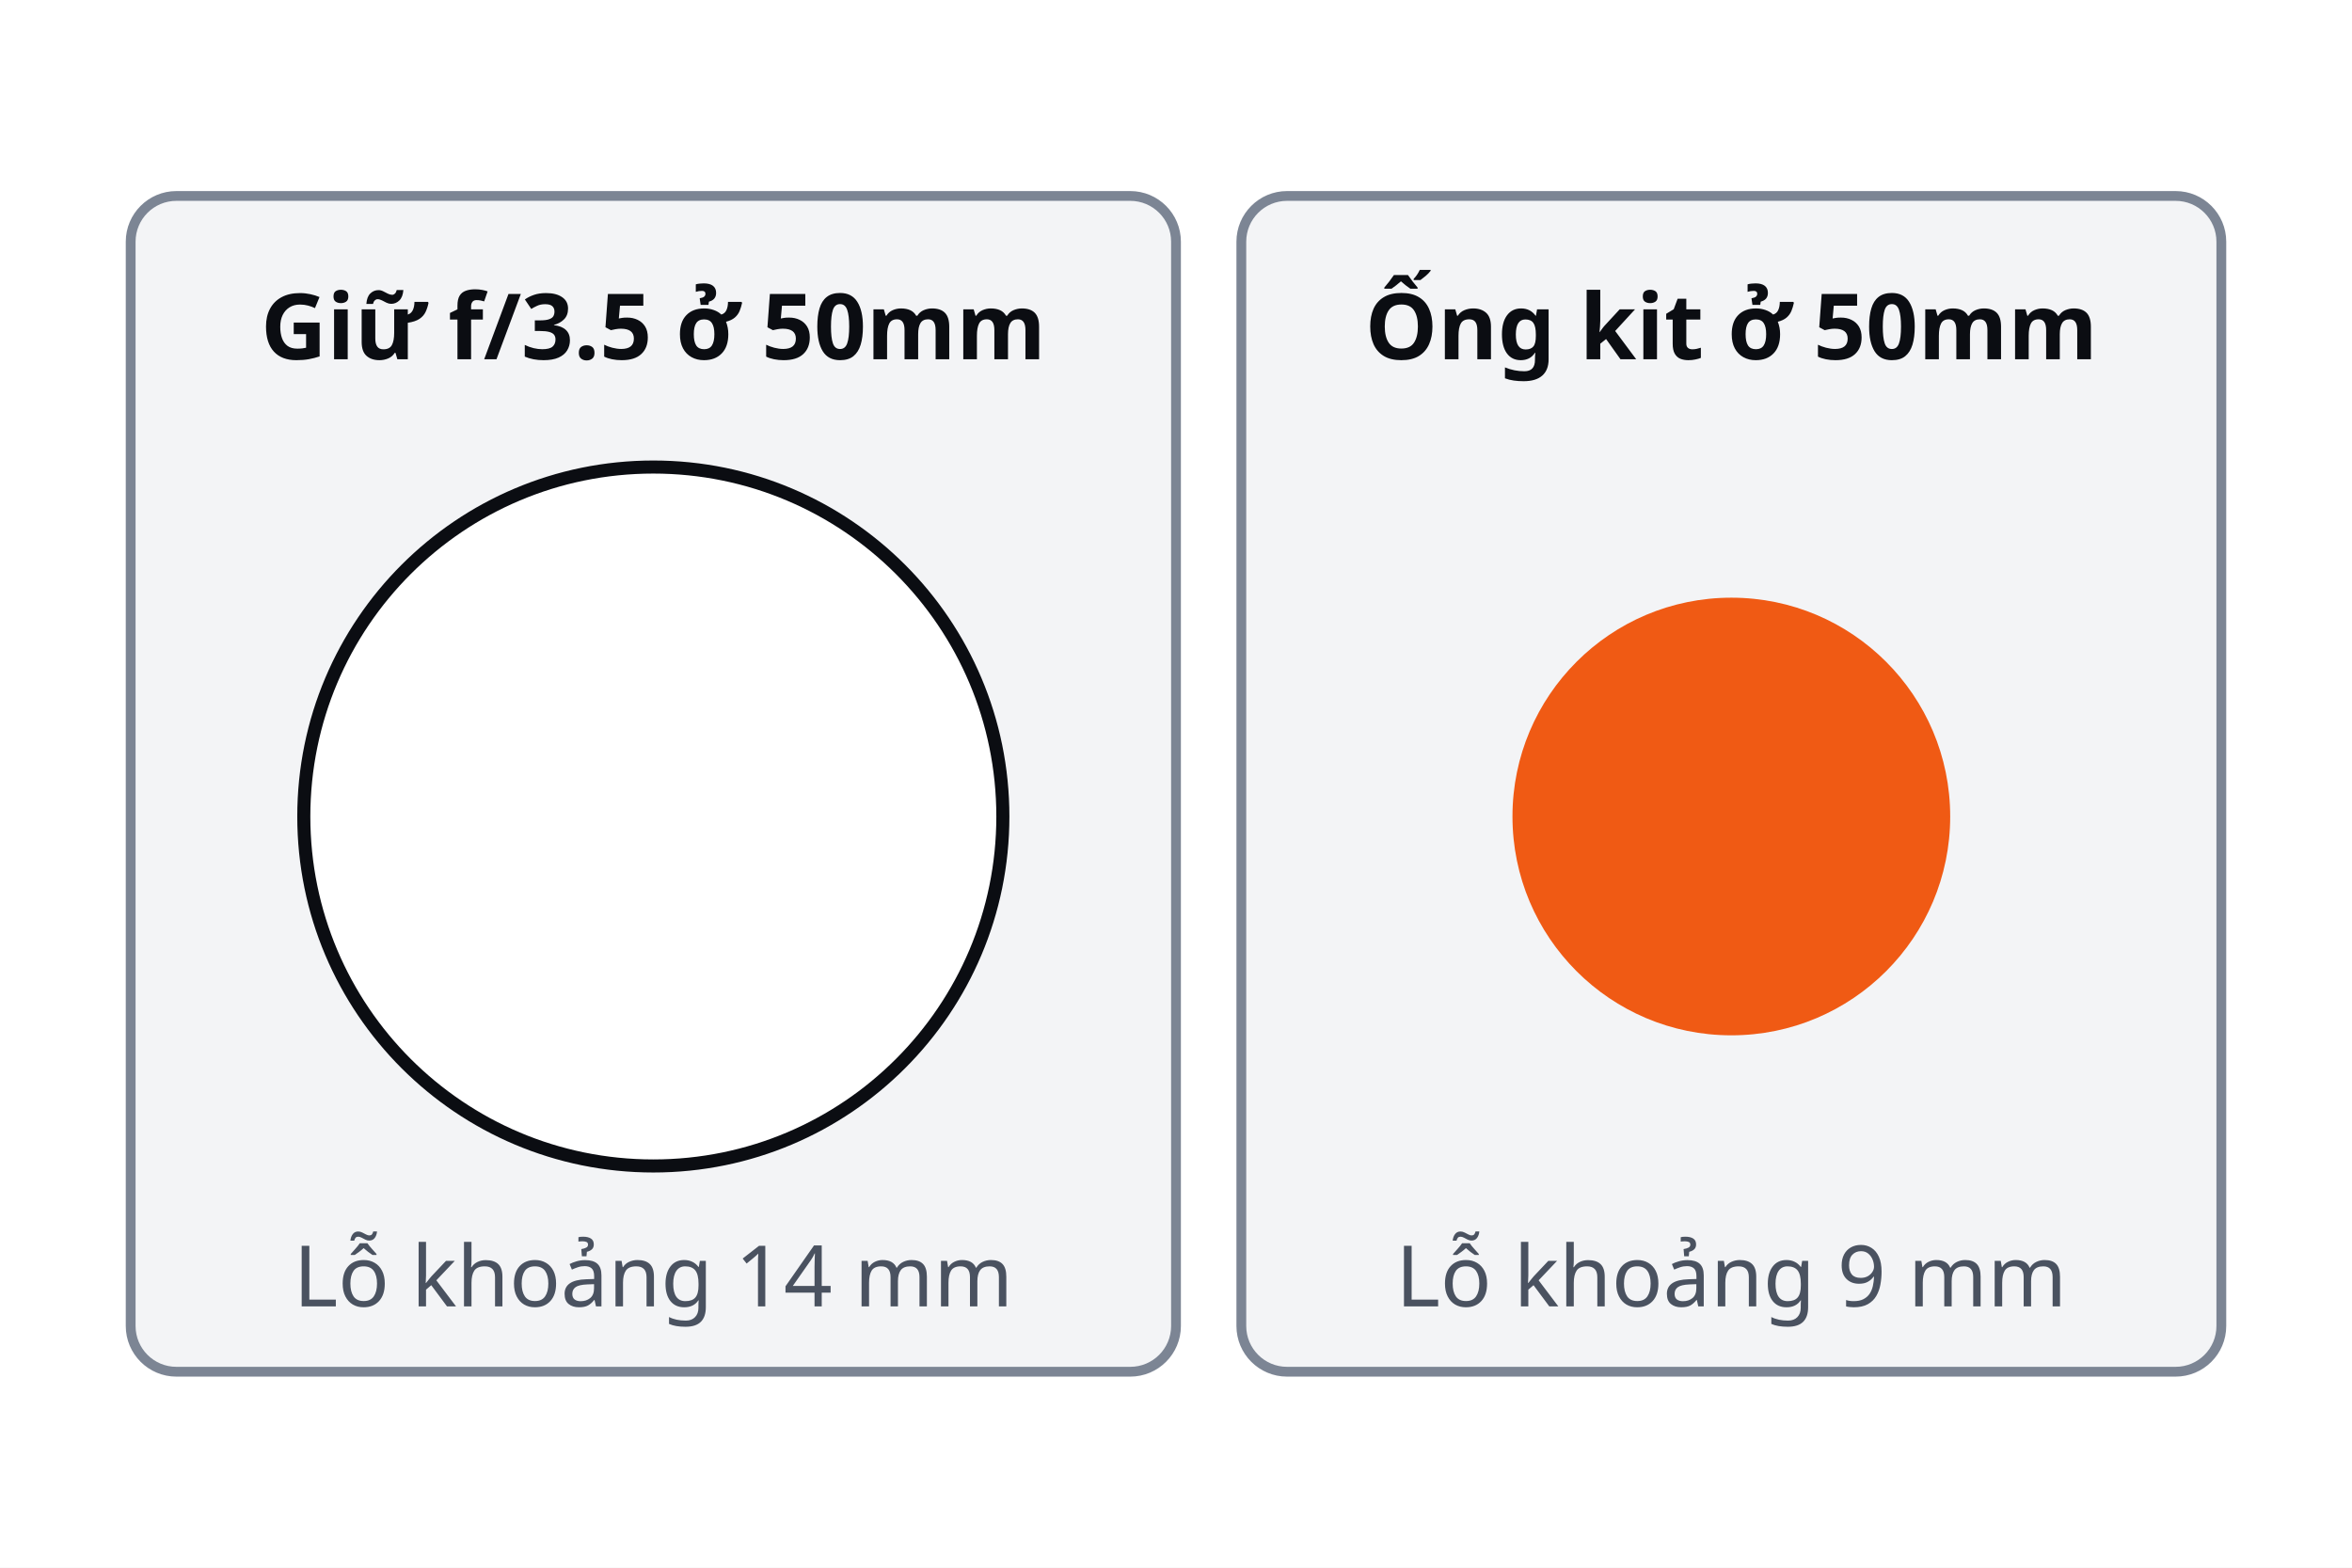
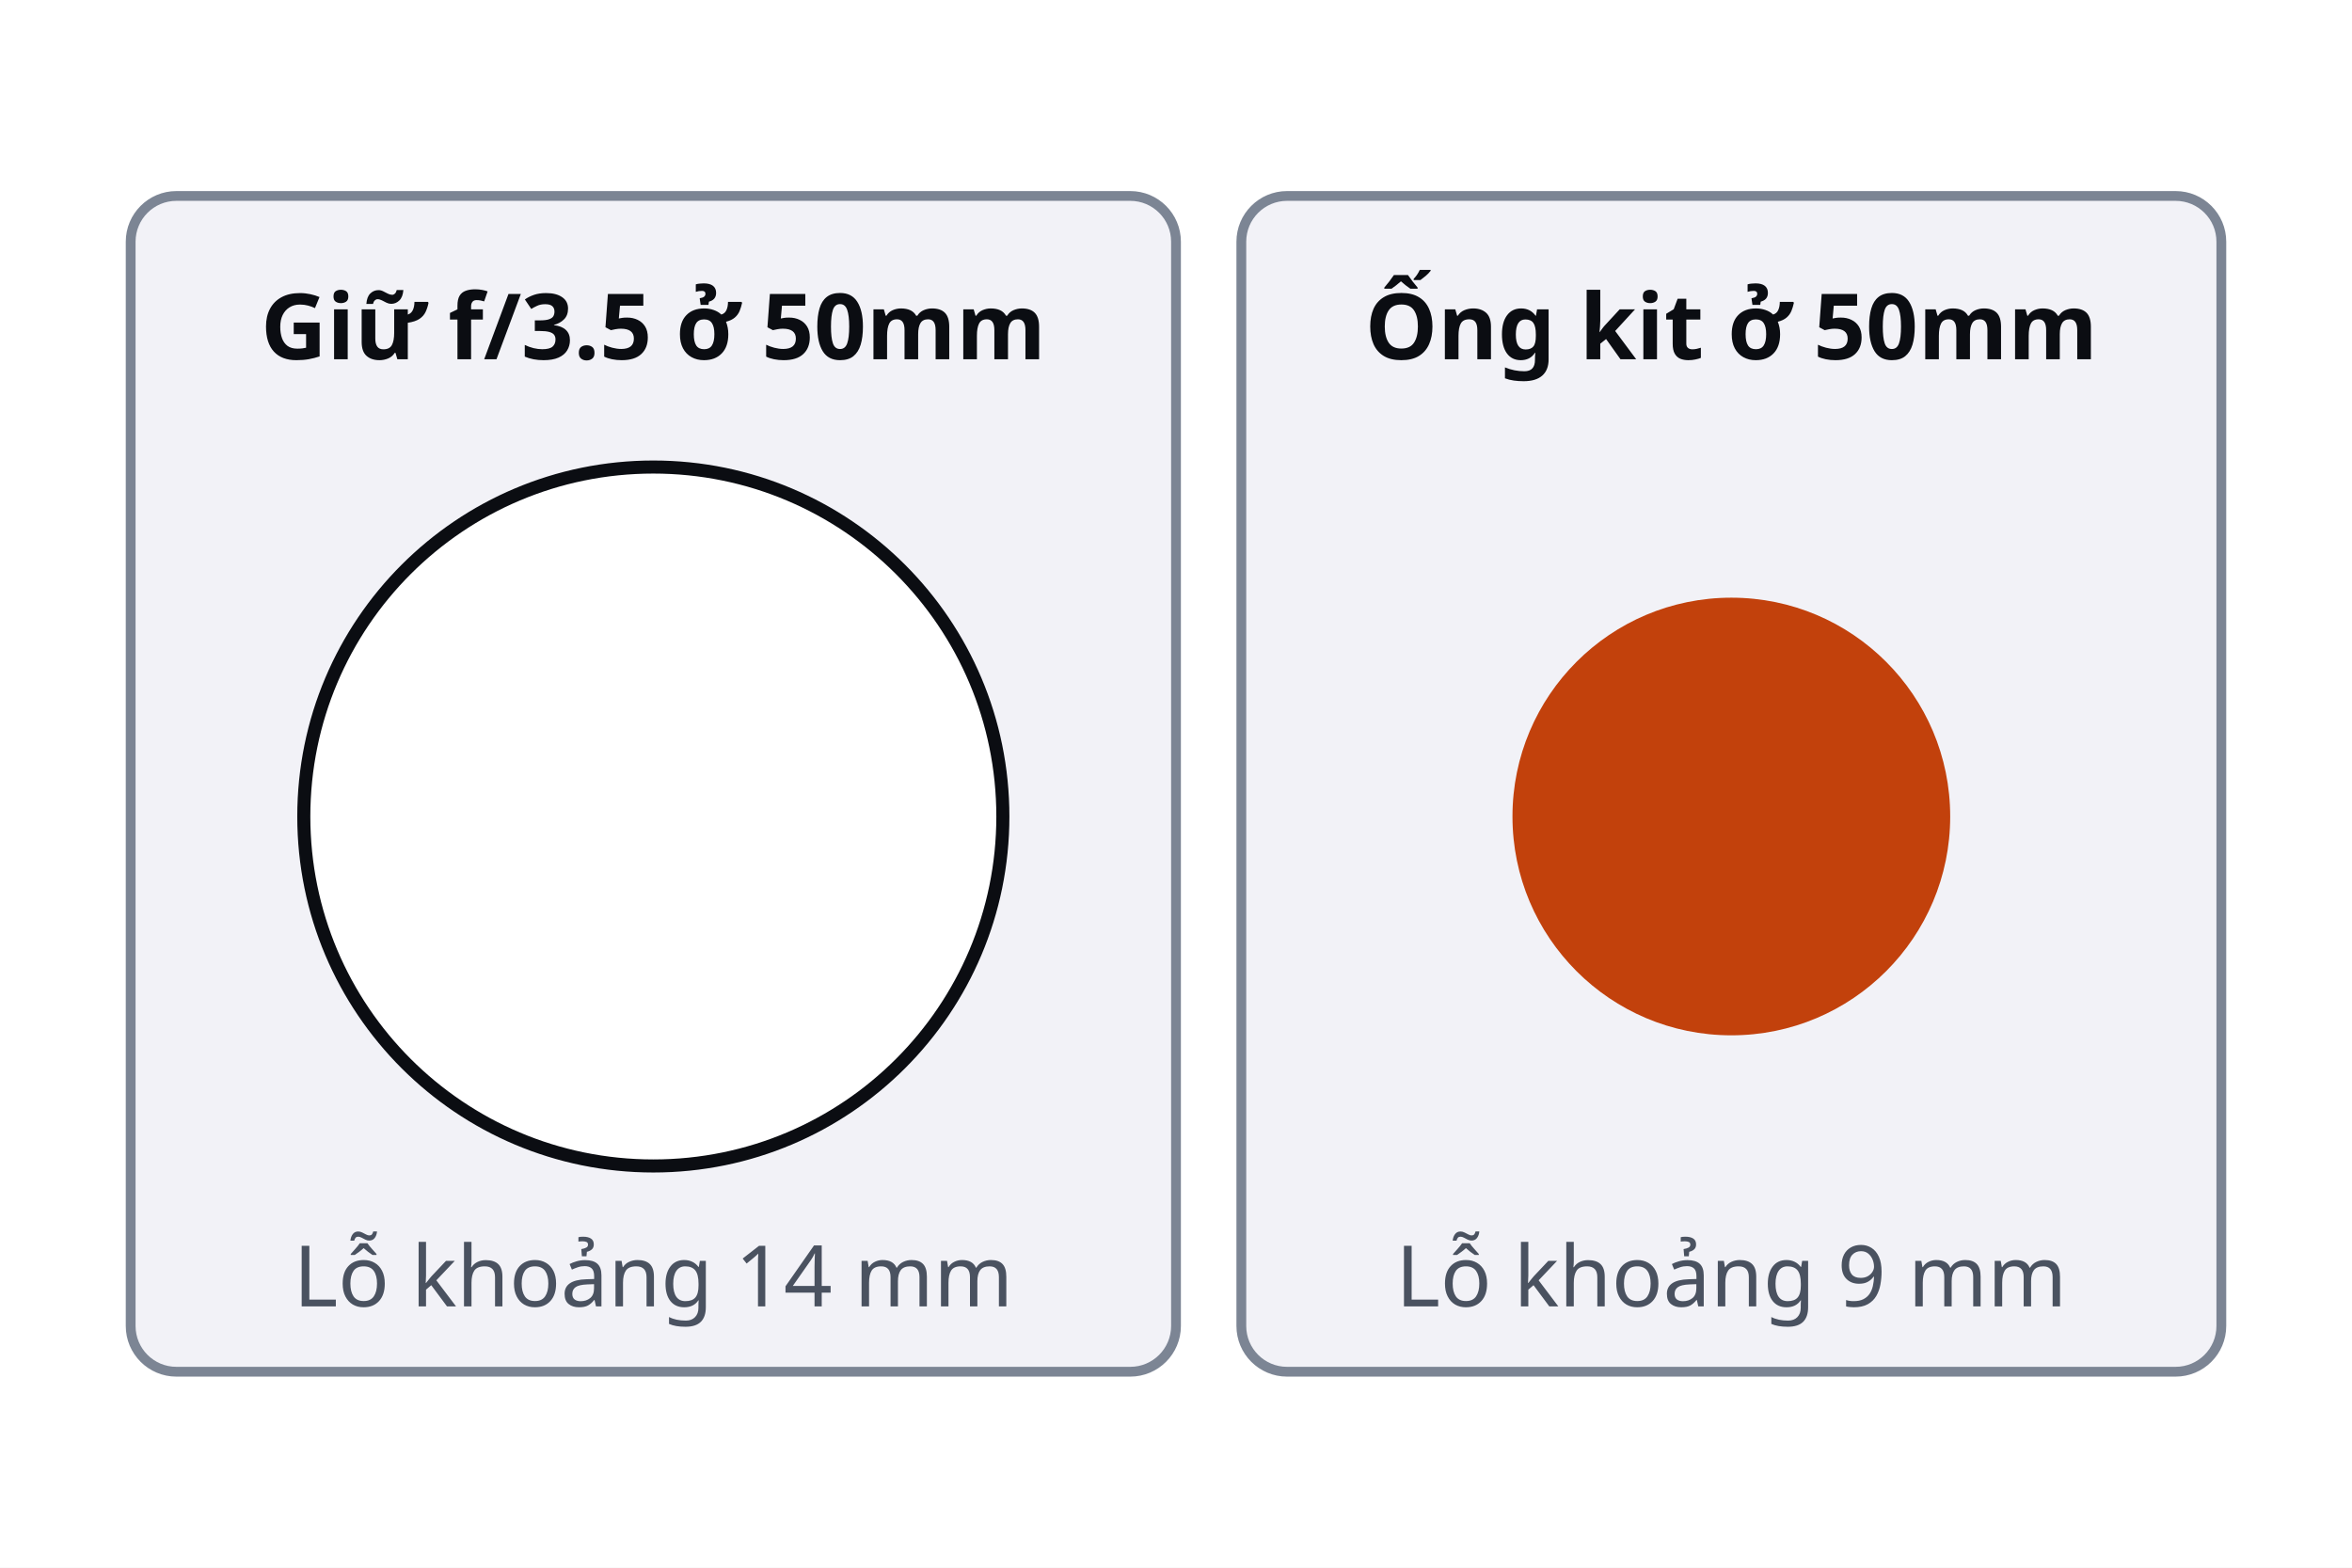
<svg xmlns="http://www.w3.org/2000/svg" viewBox="0 0 720 480" width="720" height="480" font-family="Noto Sans, system-ui, sans-serif">
  <rect width="720" height="480" fill="#ffffff" />
-   <rect x="40" y="60" width="320" height="360" rx="14" fill="#f3f4f6" stroke="#7c8594" stroke-width="3" />
-   <rect x="380" y="60" width="300" height="360" rx="14" fill="#f3f4f6" stroke="#7c8594" stroke-width="3" />
+   <rect x="40" y="60" width="320" height="360" rx="14" fill="#f2f2f7" stroke="#7c8594" stroke-width="3" />
+   <rect x="380" y="60" width="300" height="360" rx="14" fill="#f2f2f7" stroke="#7c8594" stroke-width="3" />
  <circle cx="200" cy="250" r="107" fill="#ffffff" stroke="#0b0d12" stroke-width="4" />
-   <circle cx="530" cy="250" r="67" fill="#f05a14" />
+   <circle cx="530" cy="250" r="67" fill="#c2410c" />
  <text x="200" y="110" font-size="28" font-weight="600" text-anchor="middle" fill="#0b0d12">Giữ f/3.5 ở 50mm</text>
  <text x="200" y="400" font-size="26" text-anchor="middle" fill="#4a5260">Lỗ khoảng 14 mm</text>
  <text x="530" y="110" font-size="28" font-weight="600" text-anchor="middle" fill="#0b0d12">Ống kit ở 50mm</text>
  <text x="530" y="400" font-size="26" text-anchor="middle" fill="#4a5260">Lỗ khoảng 9 mm</text>
</svg>
